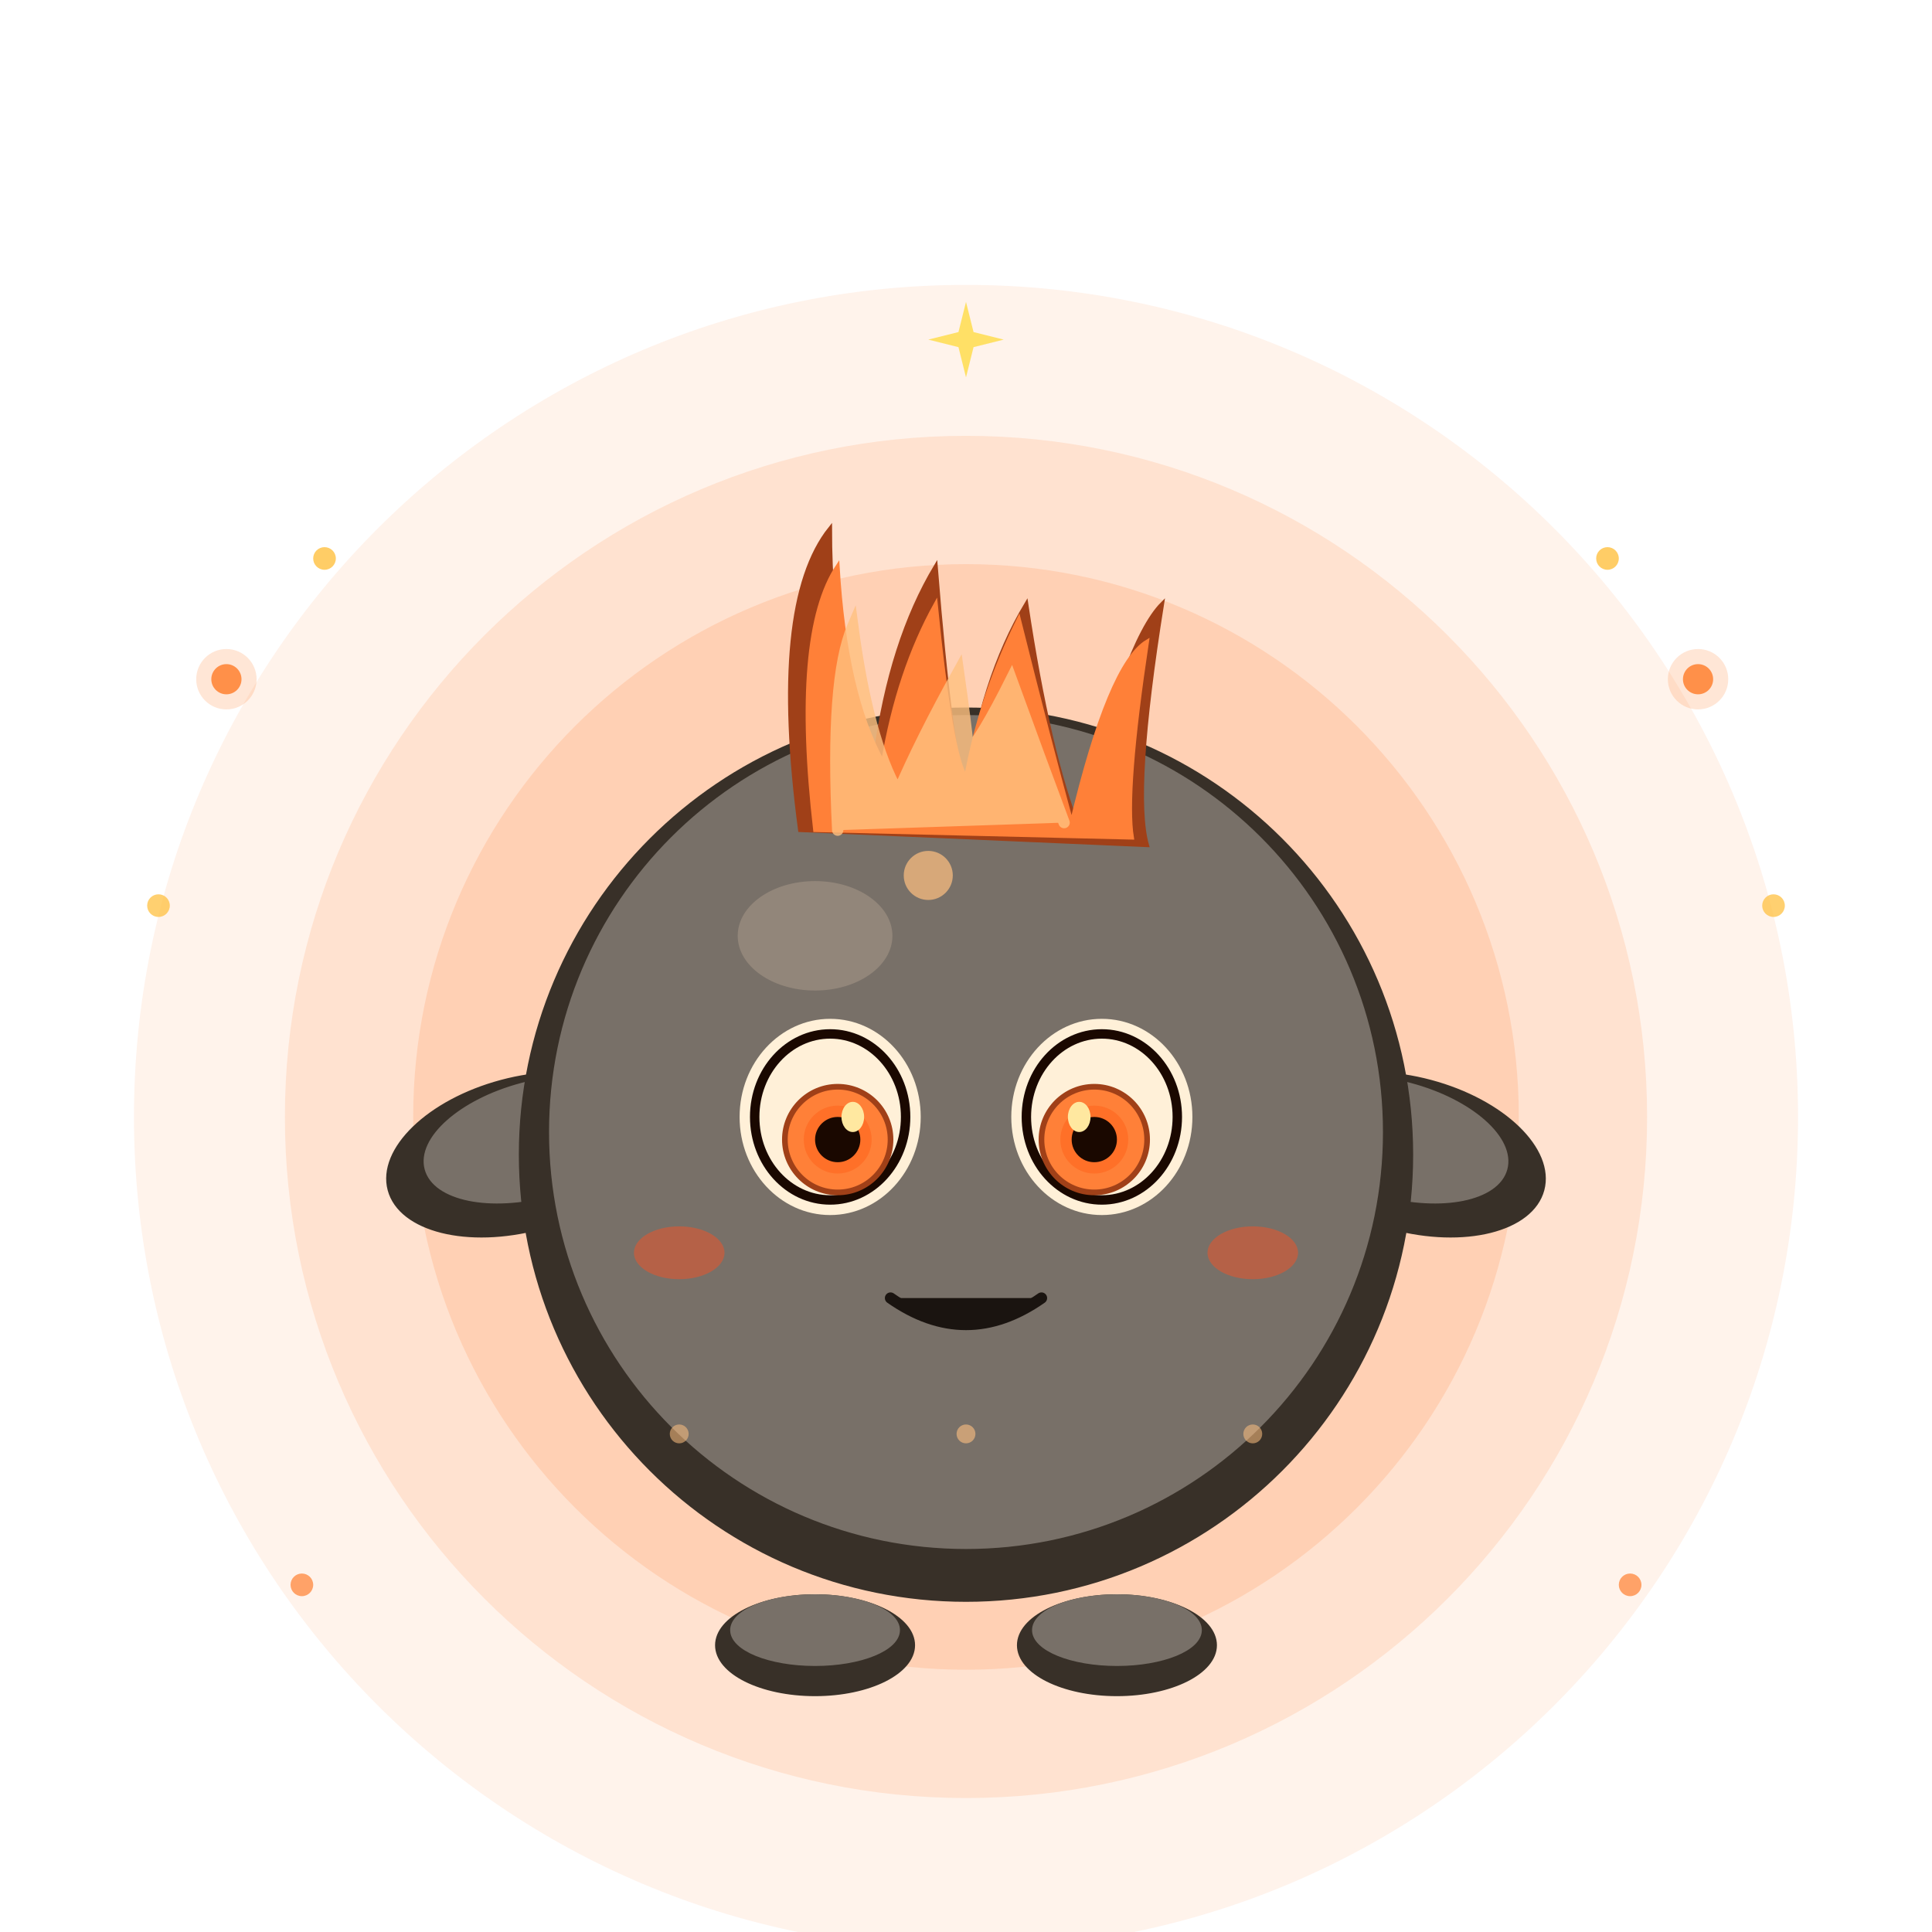
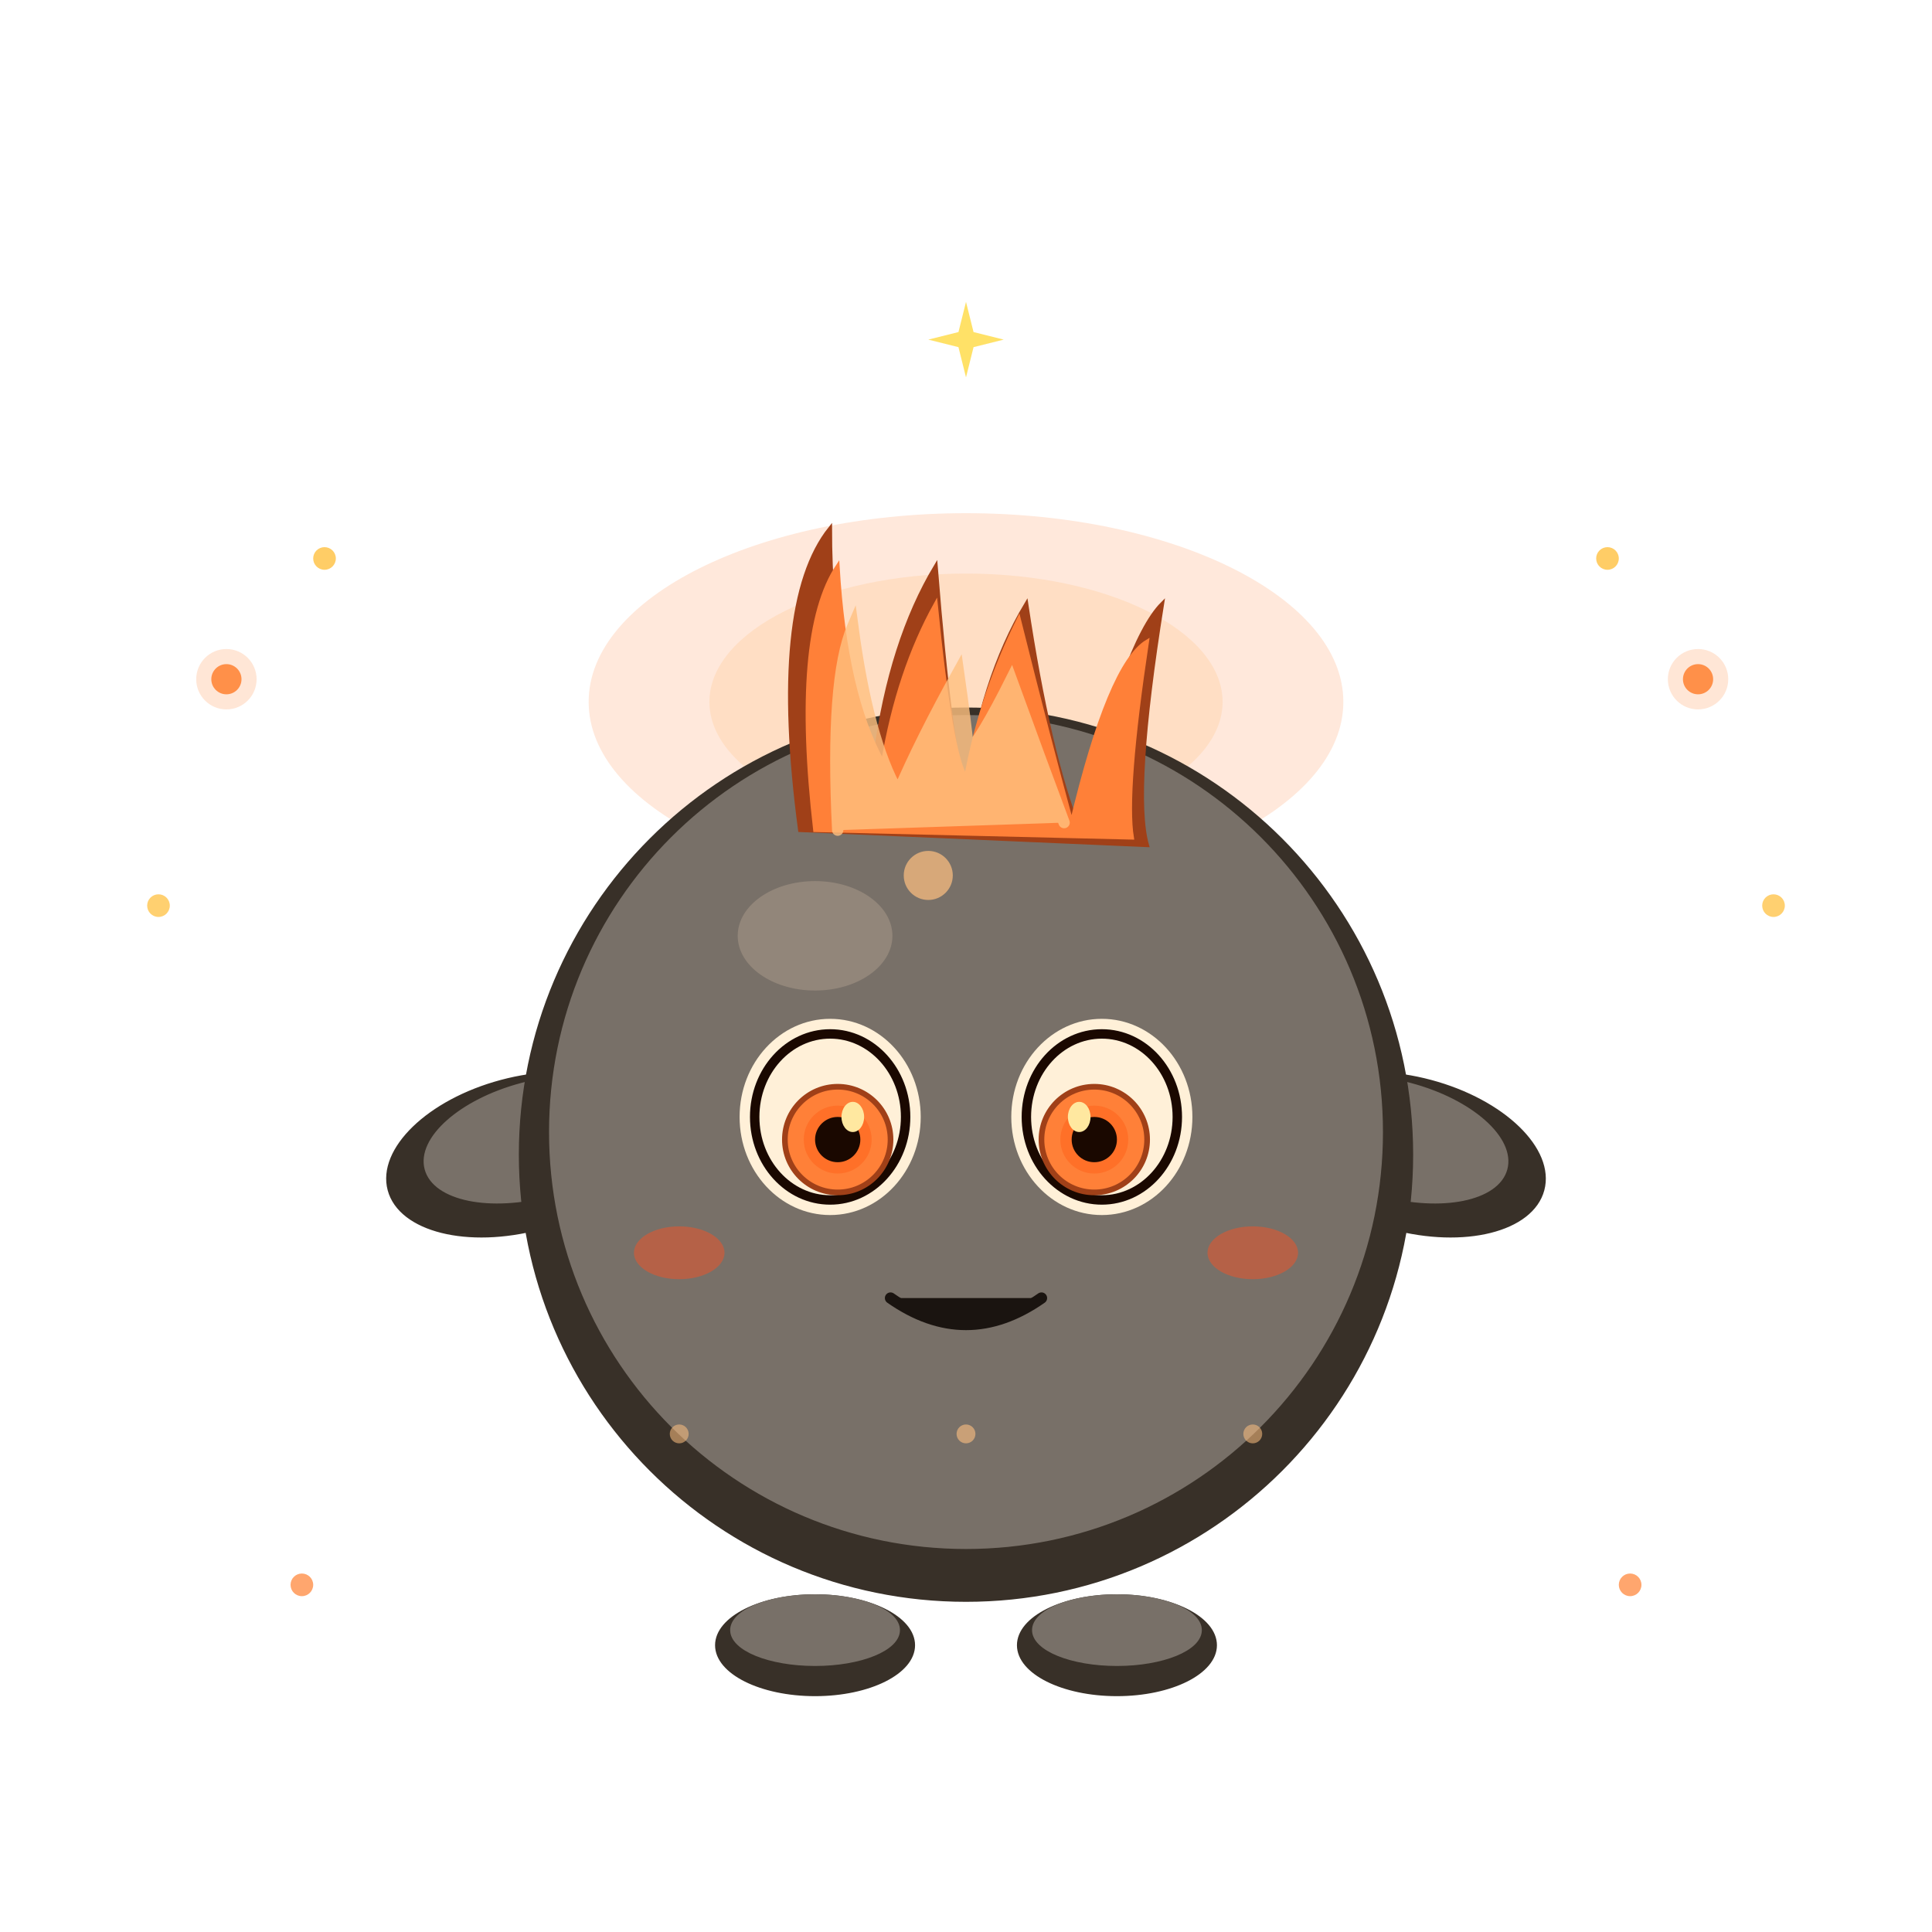
<svg xmlns="http://www.w3.org/2000/svg" viewBox="0 0 512 512" width="512" height="512">
  <style>
    .body-base       { fill: #787068; }
    .body-base       { stroke: #787068; }
    .body-shadow     { fill: #383028; }
    .body-shadow     { stroke: #383028; }
    .body-highlight  { fill: #a89888; }
    .body-highlight  { stroke: #a89888; }
    .body-stroke     { fill: #1a1410; }
    .body-stroke     { stroke: #1a1410; }
    .accent-base     { fill: #ff8038; }
    .accent-base     { stroke: #ff8038; }
    .accent-shadow   { fill: #a04018; }
    .accent-shadow   { stroke: #a04018; }
    .accent-highlight{ fill: #ffc080; }
    .accent-highlight{ stroke: #ffc080; }
    .eye-iris        { fill: #ff7028; }
    .eye-pupil       { fill: #1a0800; }
    .eye-highlight   { fill: #ffe8a0; }
    .eye-sclera      { fill: #fff0d8; }
    .mouth-interior  { fill: #2a0808; }
  </style>
-   <circle cx="256" cy="296" r="220" class="accent-base" opacity="0.1" />
-   <circle cx="256" cy="296" r="180" class="accent-base" opacity="0.15" />
-   <circle cx="256" cy="296" r="146" class="accent-base" opacity="0.18" />
+   <ellipse cx="256" cy="186" rx="100" ry="50" fill="#ff8038" opacity="0.18" />
+   <ellipse cx="256" cy="186" rx="68" ry="34" fill="#ffc080" opacity="0.25" />
  <ellipse cx="216" cy="436" rx="26" ry="13" class="body-shadow" />
  <ellipse cx="296" cy="436" rx="26" ry="13" class="body-shadow" />
  <ellipse cx="216" cy="432" rx="22" ry="9" class="body-base" />
  <ellipse cx="296" cy="432" rx="22" ry="9" class="body-base" />
  <ellipse cx="138" cy="306" rx="36" ry="20" class="body-shadow" transform="rotate(-15 138 306)" />
  <ellipse cx="142" cy="302" rx="30" ry="15" class="body-base" transform="rotate(-15 142 302)" />
  <ellipse cx="374" cy="306" rx="36" ry="20" class="body-shadow" transform="rotate(15 374 306)" />
  <ellipse cx="370" cy="302" rx="30" ry="15" class="body-base" transform="rotate(15 370 302)" />
  <circle cx="256" cy="306" r="118" class="body-shadow" />
  <circle cx="256" cy="300" r="110" class="body-base" />
  <ellipse cx="216" cy="248" rx="20" ry="14" class="body-highlight" opacity="0.55" />
  <circle cx="246" cy="232" r="6" class="accent-highlight" opacity="0.7" />
  <path d="M212,220 Q204,160 220,140 Q220,180 232,200 Q236,170 248,150 Q252,200 256,210 Q260,180 272,160 Q278,200 286,220 Q298,170 308,160 Q300,210 304,224 Z" class="accent-shadow" />
  <path d="M216,220 Q210,168 222,150 Q224,184 234,202 Q238,178 248,160 Q252,200 256,206 Q260,184 270,164 Q278,196 284,218 Q294,176 304,170 Q298,210 300,222 Z" class="accent-base" />
  <path d="M222,220 Q220,180 226,166 Q230,196 238,210 Q244,196 254,178 Q258,206 256,200 Q260,196 268,180 Q276,202 282,218" class="accent-highlight" fill="none" stroke-width="3" opacity="0.8" stroke-linecap="round" />
  <ellipse cx="220" cy="296" rx="24" ry="26" class="eye-sclera" stroke="none" />
  <ellipse cx="220" cy="296" rx="20" ry="22" fill="none" stroke="#1a0800" stroke-width="2.5" />
  <circle cx="222" cy="302" r="14" class="accent-base" />
  <circle cx="222" cy="302" r="14" fill="none" stroke="#a04018" stroke-width="1.5" />
  <circle cx="222" cy="302" r="9" class="eye-iris" />
  <circle cx="222" cy="302" r="6" class="eye-pupil" />
  <ellipse cx="226" cy="296" rx="3" ry="4" class="eye-highlight" stroke="none" />
  <ellipse cx="292" cy="296" rx="24" ry="26" class="eye-sclera" stroke="none" />
  <ellipse cx="292" cy="296" rx="20" ry="22" fill="none" stroke="#1a0800" stroke-width="2.5" />
  <circle cx="290" cy="302" r="14" class="accent-base" />
  <circle cx="290" cy="302" r="14" fill="none" stroke="#a04018" stroke-width="1.5" />
  <circle cx="290" cy="302" r="9" class="eye-iris" />
  <circle cx="290" cy="302" r="6" class="eye-pupil" />
  <ellipse cx="286" cy="296" rx="3" ry="4" class="eye-highlight" stroke="none" />
  <path d="M236,344 Q256,358 276,344" class="body-stroke" fill="none" stroke-width="3" stroke-linecap="round" />
  <ellipse cx="180" cy="332" rx="12" ry="7" fill="#ff5020" opacity="0.45" stroke="none" />
  <ellipse cx="332" cy="332" rx="12" ry="7" fill="#ff5020" opacity="0.45" stroke="none" />
  <circle cx="256" cy="380" r="2" class="accent-highlight" opacity="0.6" stroke="none" />
  <circle cx="180" cy="380" r="2" class="accent-highlight" opacity="0.55" stroke="none" />
  <circle cx="332" cy="380" r="2" class="accent-highlight" opacity="0.55" stroke="none" />
  <circle cx="60" cy="180" r="4" fill="#ff8030" opacity="0.85" />
  <circle cx="60" cy="180" r="8" fill="#ff8030" opacity="0.2" />
  <circle cx="86" cy="148" r="3" fill="#ffc040" opacity="0.8" />
  <circle cx="42" cy="240" r="3" fill="#ffc040" opacity="0.75" />
  <circle cx="450" cy="180" r="4" fill="#ff8030" opacity="0.85" />
  <circle cx="450" cy="180" r="8" fill="#ff8030" opacity="0.2" />
  <circle cx="426" cy="148" r="3" fill="#ffc040" opacity="0.8" />
  <circle cx="470" cy="240" r="3" fill="#ffc040" opacity="0.75" />
  <circle cx="80" cy="420" r="3" fill="#ff8030" opacity="0.7" />
  <circle cx="432" cy="420" r="3" fill="#ff8030" opacity="0.7" />
  <path d="M256,80 L258,88 L266,90 L258,92 L256,100 L254,92 L246,90 L254,88 Z" fill="#ffe060" opacity="0.95" />
</svg>
